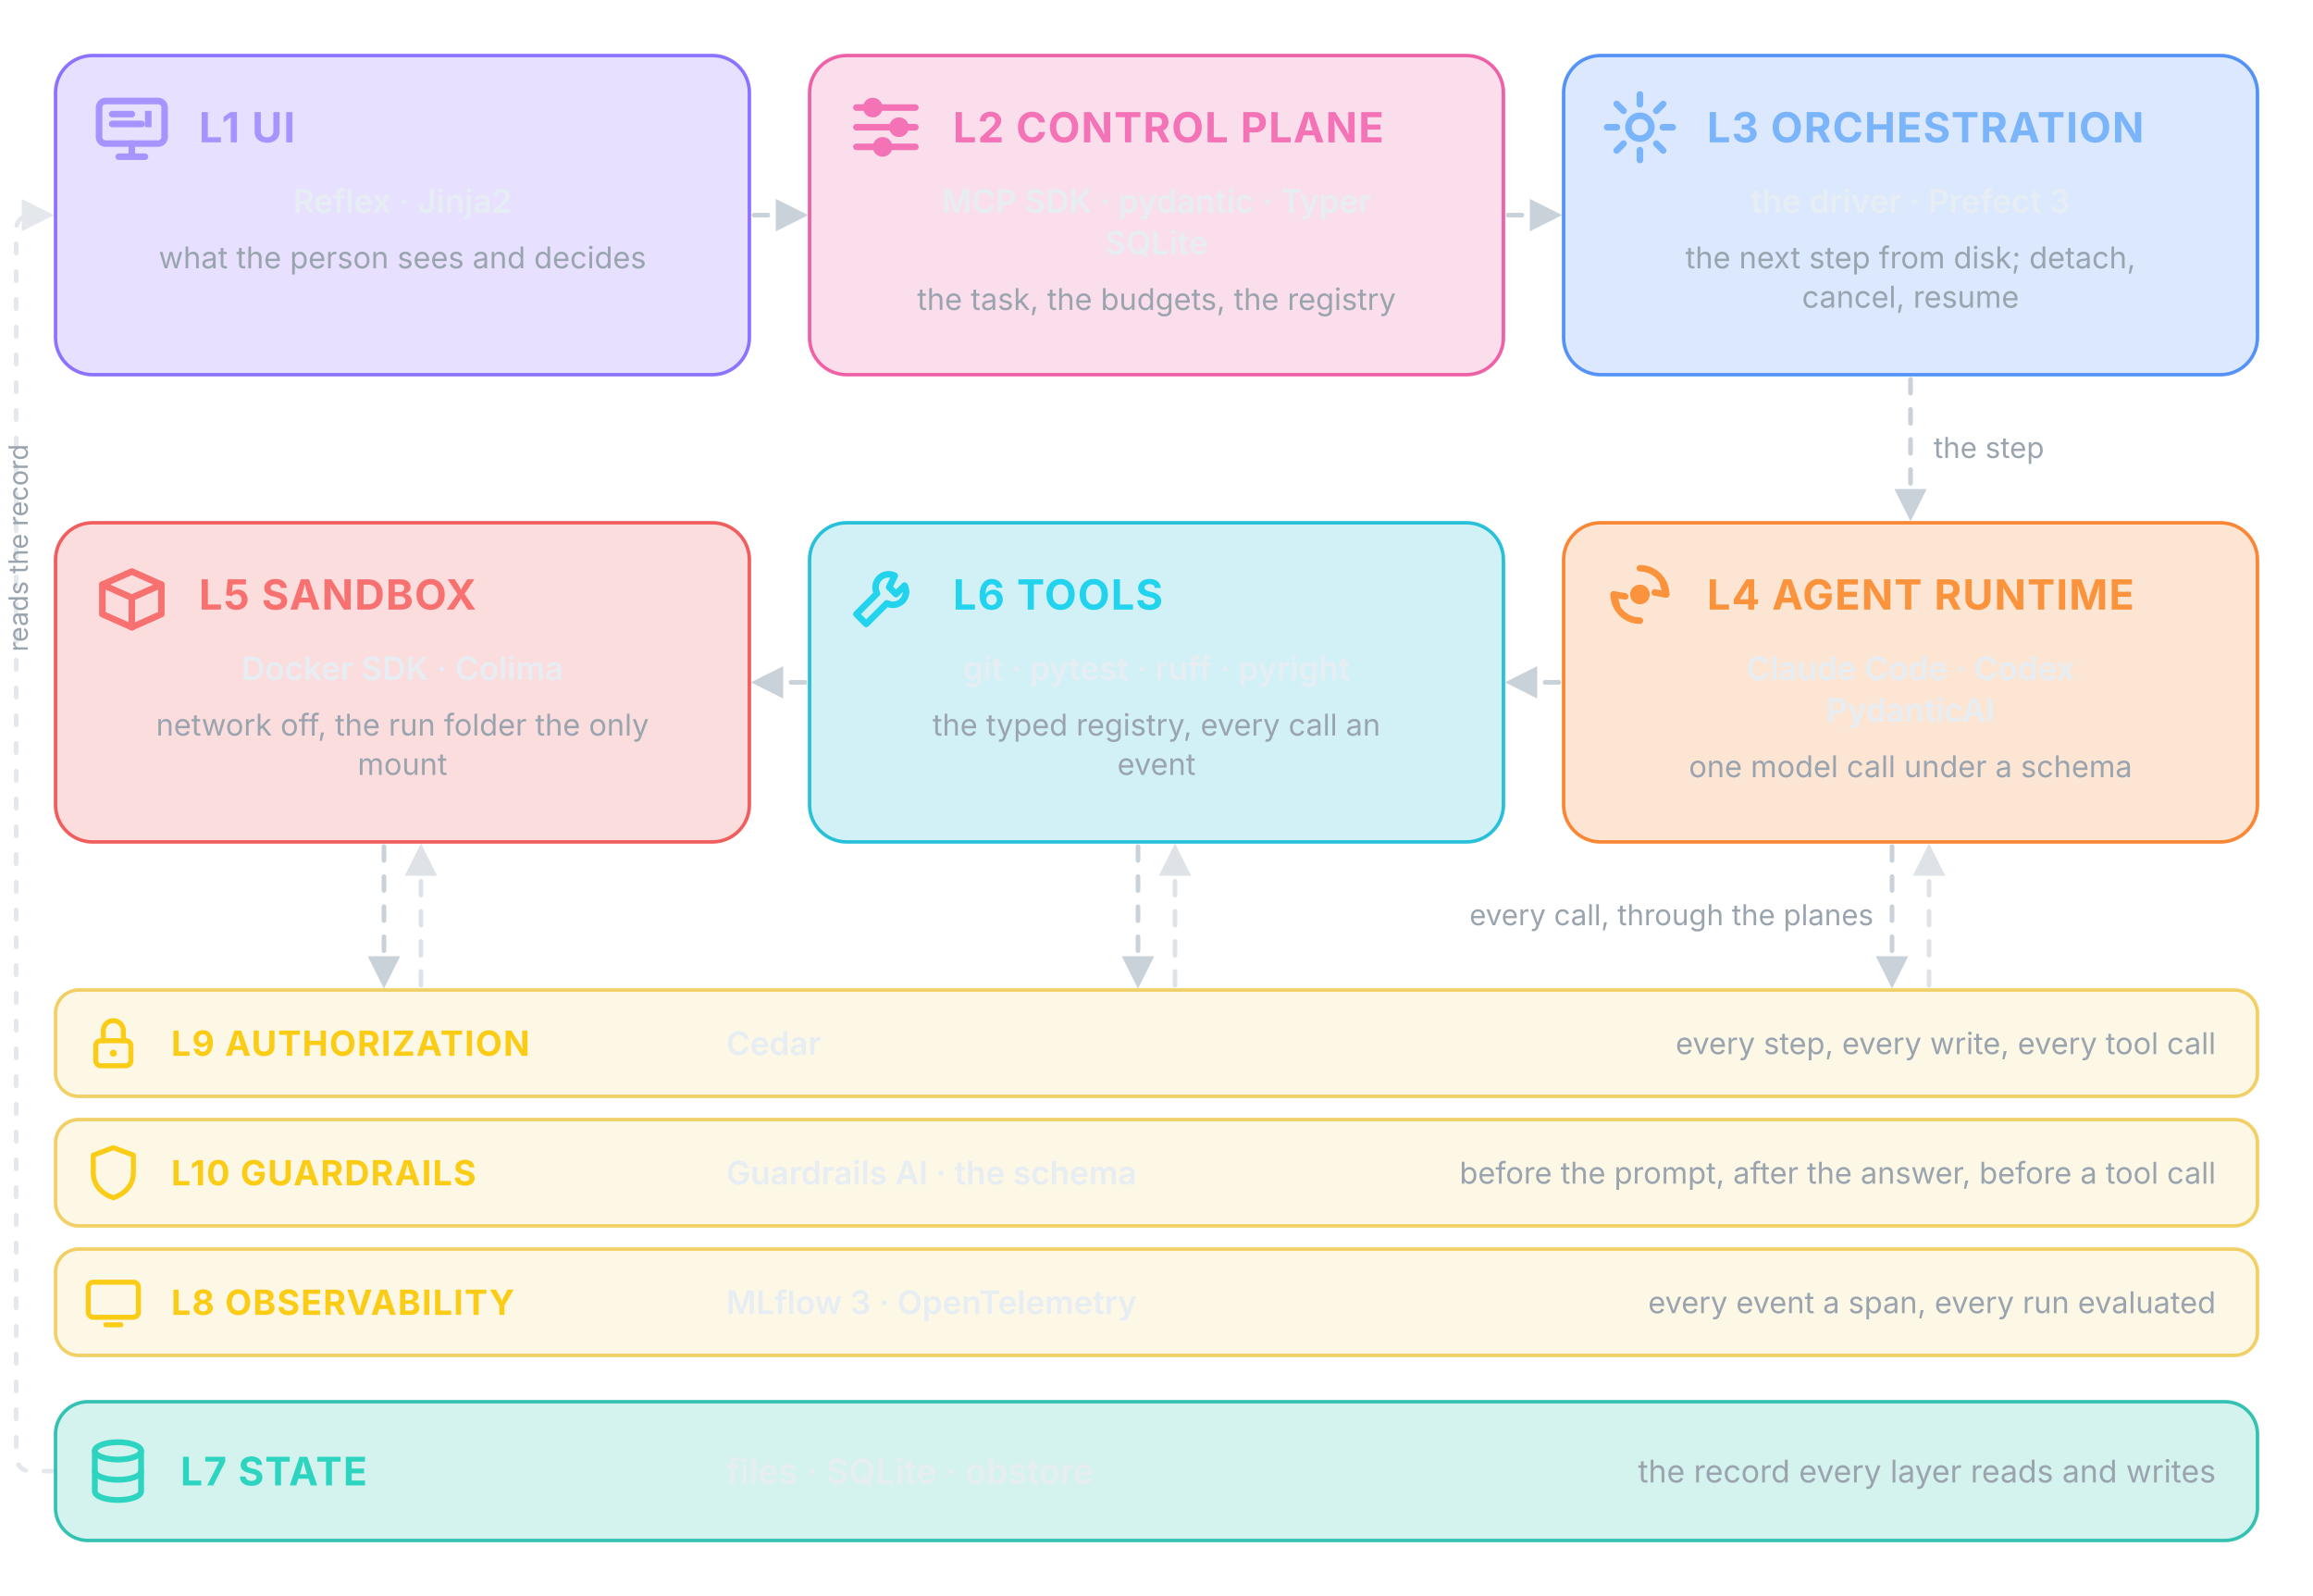
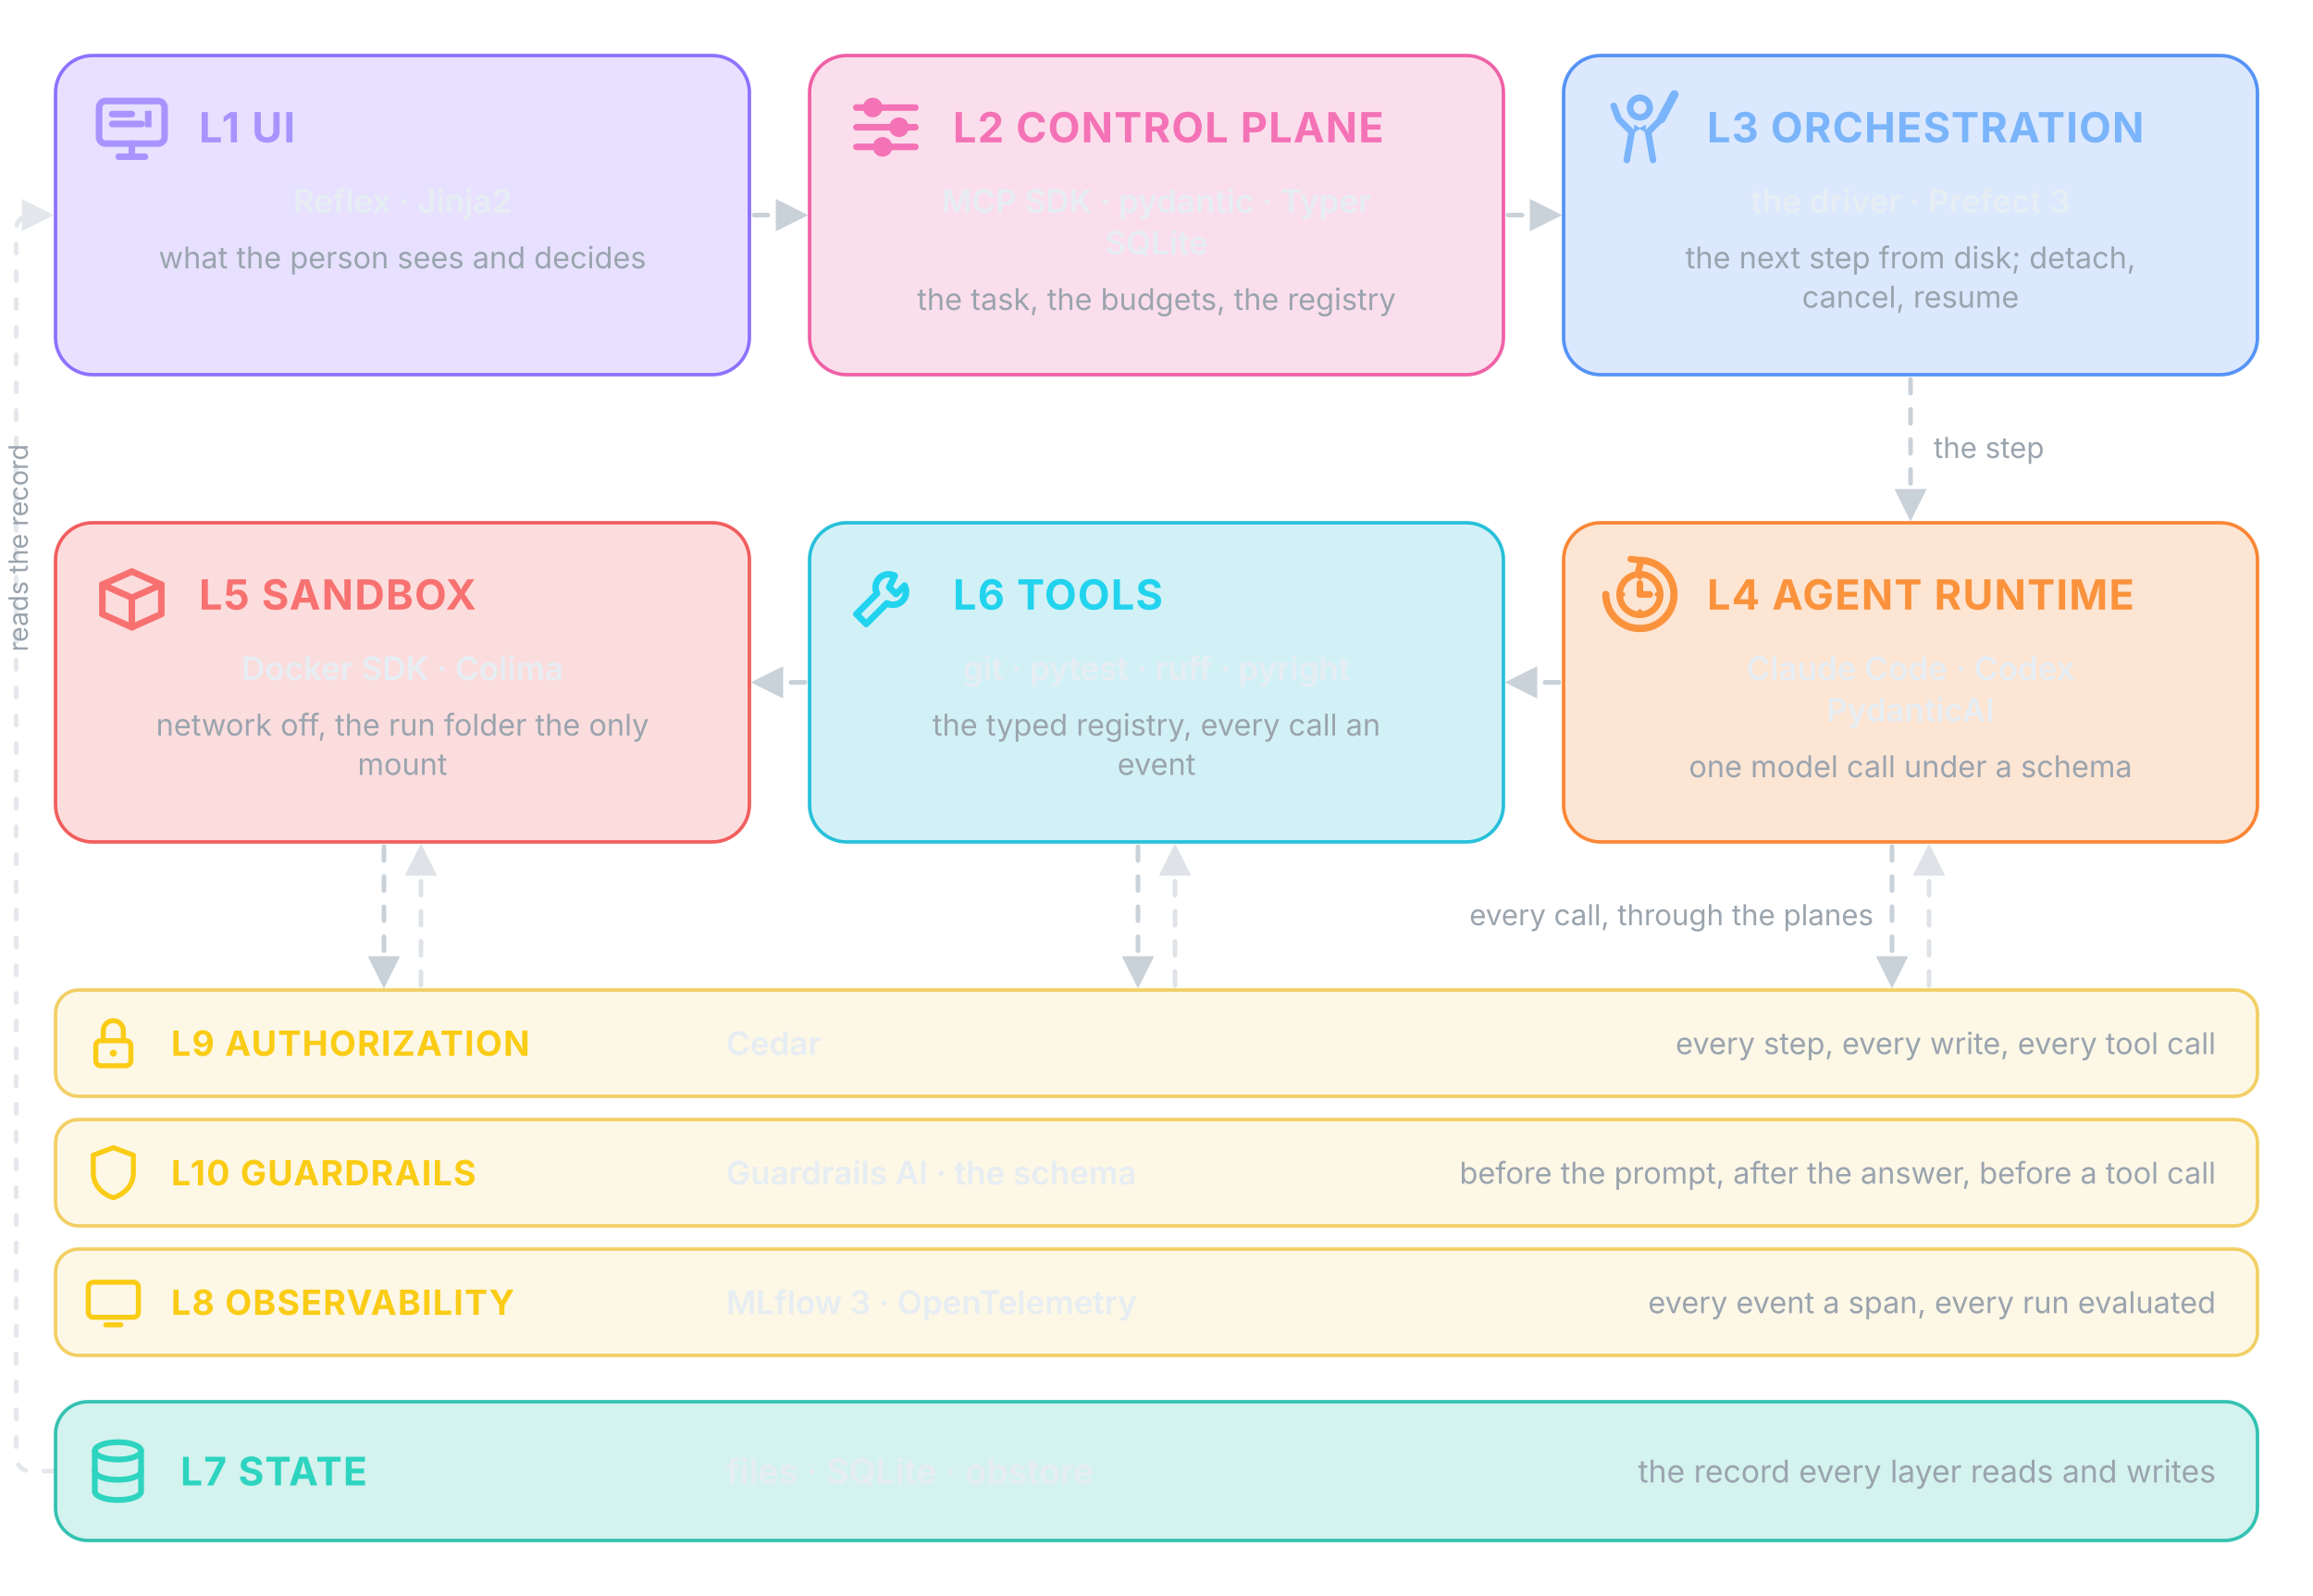
<svg xmlns="http://www.w3.org/2000/svg" viewBox="0 0 1000 690" width="1000" height="690" font-family="Inter, -apple-system, 'Segoe UI', Helvetica, Arial, sans-serif">
  <defs>
    <marker id="ah" viewBox="0 0 10 10" refX="9" refY="5" markerWidth="7" markerHeight="7" orient="auto-start-reverse">
      <path d="M0,0 L10,5 L0,10 z" fill="#c9d1d9" />
    </marker>
  </defs>
  <rect x="24" y="24" width="300" height="138" rx="16" fill="rgba(124,92,255,0.18)" stroke="rgba(124,92,255,0.85)" stroke-width="1.5" />
  <g transform="translate(40,38) scale(1.41667)" fill="none" stroke="#a894ff" stroke-width="2" stroke-linecap="round" stroke-linejoin="round">
    <rect x="2" y="4" width="20" height="13" rx="2" />
    <path d="M8 21h8M12 17v4" />
    <path d="M6 8h6M6 11h9" />
    <rect x="16" y="7" width="2" height="5" fill="#a894ff" stroke="none">
      <animate attributeName="opacity" values="1;0;1" dur="0.8s" repeatCount="indefinite" />
    </rect>
  </g>
  <text x="86" y="55" dominant-baseline="central" font-size="18" font-weight="700" letter-spacing="0.5" fill="#a894ff">L1  UI</text>
  <text x="174" y="92" text-anchor="middle" font-size="14" font-weight="600" fill="#e6edf3">Reflex · Jinja2</text>
  <text x="174" y="116" text-anchor="middle" font-size="13" fill="#9aa4ae">what the person sees and decides</text>
  <rect x="350" y="24" width="300" height="138" rx="16" fill="rgba(236,72,153,0.18)" stroke="rgba(236,72,153,0.85)" stroke-width="1.5" />
  <g transform="translate(366,38) scale(1.41667)" fill="none" stroke="#f472b6" stroke-width="2" stroke-linecap="round" stroke-linejoin="round">
    <path d="M3 6h18M3 12h18M3 18h18" />
    <circle cx="8" cy="6" r="2" fill="#f472b6">
      <animate attributeName="cx" values="8;14;8" dur="2s" repeatCount="indefinite" />
    </circle>
    <circle cx="16" cy="12" r="2" fill="#f472b6">
      <animate attributeName="cx" values="16;9;16" dur="2.5s" repeatCount="indefinite" />
    </circle>
    <circle cx="11" cy="18" r="2" fill="#f472b6">
      <animate attributeName="cx" values="11;17;11" dur="3s" repeatCount="indefinite" />
    </circle>
  </g>
  <text x="412" y="55" dominant-baseline="central" font-size="18" font-weight="700" letter-spacing="0.5" fill="#f472b6">L2  CONTROL PLANE</text>
  <text x="500" y="92" text-anchor="middle" font-size="14" font-weight="600" fill="#e6edf3">MCP SDK · pydantic · Typer</text>
  <text x="500" y="110" text-anchor="middle" font-size="14" font-weight="600" fill="#e6edf3">SQLite</text>
  <text x="500" y="134" text-anchor="middle" font-size="13" fill="#9aa4ae">the task, the budgets, the registry</text>
  <rect x="676" y="24" width="300" height="138" rx="16" fill="rgba(59,130,246,0.18)" stroke="rgba(59,130,246,0.85)" stroke-width="1.5" />
  <g transform="translate(692,38) scale(1.41667)" fill="none" stroke="#7ab4fb" stroke-width="2" stroke-linecap="round" stroke-linejoin="round">
+     <circle cx="12" cy="6" r="3" />
+     <path d="M10.2 11.2l1.8 1 1.8-1v2.4l-1.8-1-1.8 1z" fill="#7ab4fb" stroke="none" />
+     <path d="M9.5 13.5L8 22M14.5 13.5L16 22" />
    <g>
-       <circle cx="12" cy="12" r="3.5" />
-       <path d="M12 2v3M12 19v3M2 12h3M19 12h3M4.9 4.9l2.1 2.1M17 17l2.1 2.1M4.9 19.1L7 17M17 7l2.1-2.1" />
-       <animateTransform attributeName="transform" type="rotate" from="0 12 12" to="360 12 12" dur="4s" repeatCount="indefinite" />
+       <path d="M9 13L5.5 9.5 4 5.5" />
+       <animateTransform attributeName="transform" type="rotate" values="0 9 13;9 9 13;0 9 13;-7 9 13;0 9 13" dur="1.2s" repeatCount="indefinite" />
+     </g>
+     <g>
+       <path d="M15 13l3.5-3.5" />
+       <path d="M18.5 9.5L22.5 2" stroke-width="2.6" />
+       <animateTransform attributeName="transform" type="rotate" values="0 15 13;-28 15 13;0 15 13;18 15 13;0 15 13" dur="1.2s" repeatCount="indefinite" />
    </g>
  </g>
  <text x="738" y="55" dominant-baseline="central" font-size="18" font-weight="700" letter-spacing="0.5" fill="#7ab4fb">L3  ORCHESTRATION</text>
  <text x="826" y="92" text-anchor="middle" font-size="14" font-weight="600" fill="#e6edf3">the driver · Prefect 3</text>
  <text x="826" y="116" text-anchor="middle" font-size="13" fill="#9aa4ae">the next step from disk; detach,</text>
  <text x="826" y="133" text-anchor="middle" font-size="13" fill="#9aa4ae">cancel, resume</text>
  <rect x="676" y="226" width="300" height="138" rx="16" fill="rgba(249,115,22,0.18)" stroke="rgba(249,115,22,0.85)" stroke-width="1.5" />
  <g transform="translate(692,240) scale(1.41667)" fill="none" stroke="#fb923c" stroke-width="2" stroke-linecap="round" stroke-linejoin="round">
-     <circle cx="12" cy="12" r="3" fill="#fb923c" stroke="none">
-       <animate attributeName="r" values="3;3.8;3" dur="1.5s" repeatCount="indefinite" />
-     </circle>
+     <circle cx="12" cy="12" r="6.2" />
+     <circle cx="12" cy="6.8" r="0.7" fill="#fb923c" stroke="none" />
+     <circle cx="17.2" cy="12" r="0.7" fill="#fb923c" stroke="none" />
+     <circle cx="12" cy="17.2" r="0.7" fill="#fb923c" stroke="none" />
+     <circle cx="6.8" cy="12" r="0.7" fill="#fb923c" stroke="none" />
+     <path d="M12 12V8.6" />
    <g>
-       <path d="M20 12a8 8 0 0 0-8-8M4 12a8 8 0 0 0 8 8" />
-       <path d="M19 8.5l1 3.5-3.5-.6M5 15.5l-1-3.5 3.5.6" />
-       <animateTransform attributeName="transform" type="rotate" from="0 12 12" to="360 12 12" dur="2s" repeatCount="indefinite" />
+       <path d="M12 12h3" />
+       <animateTransform attributeName="transform" type="rotate" from="0 12 12" to="360 12 12" dur="4s" repeatCount="indefinite" />
+     </g>
+     <g>
+       <path d="M12 1.6A10.4 10.4 0 1 1 1.6 12" stroke-width="2.2" />
+       <path d="M9.2 1.2L12.4 1.6 11.6 4.6" />
+       <animateTransform attributeName="transform" type="rotate" from="0 12 12" to="360 12 12" dur="3s" repeatCount="indefinite" />
    </g>
  </g>
  <text x="738" y="257" dominant-baseline="central" font-size="18" font-weight="700" letter-spacing="0.5" fill="#fb923c">L4  AGENT RUNTIME</text>
  <text x="826" y="294" text-anchor="middle" font-size="14" font-weight="600" fill="#e6edf3">Claude Code · Codex</text>
  <text x="826" y="312" text-anchor="middle" font-size="14" font-weight="600" fill="#e6edf3">PydanticAI</text>
  <text x="826" y="336" text-anchor="middle" font-size="13" fill="#9aa4ae">one model call under a schema</text>
  <rect x="350" y="226" width="300" height="138" rx="16" fill="rgba(6,182,212,0.18)" stroke="rgba(6,182,212,0.85)" stroke-width="1.5" />
  <g transform="translate(366,240) scale(1.41667)" fill="none" stroke="#22d3ee" stroke-width="2" stroke-linecap="round" stroke-linejoin="round">
    <g>
      <path d="M14.7 6.3a4 4 0 0 0-5.4 5.4L3 18l3 3 6.3-6.3a4 4 0 0 0 5.4-5.4l-2.6 2.6-2.1-2.1z" />
      <animateTransform attributeName="transform" type="rotate" values="0 12 12;-14 12 12;0 12 12" dur="1.3s" repeatCount="indefinite" />
    </g>
  </g>
  <text x="412" y="257" dominant-baseline="central" font-size="18" font-weight="700" letter-spacing="0.5" fill="#22d3ee">L6  TOOLS</text>
  <text x="500" y="294" text-anchor="middle" font-size="14" font-weight="600" fill="#e6edf3">git · pytest · ruff · pyright</text>
  <text x="500" y="318" text-anchor="middle" font-size="13" fill="#9aa4ae">the typed registry, every call an</text>
  <text x="500" y="335" text-anchor="middle" font-size="13" fill="#9aa4ae">event</text>
  <rect x="24" y="226" width="300" height="138" rx="16" fill="rgba(239,68,68,0.18)" stroke="rgba(239,68,68,0.85)" stroke-width="1.5" />
  <g transform="translate(40,240) scale(1.41667)" fill="none" stroke="#f87171" stroke-width="2" stroke-linecap="round" stroke-linejoin="round">
    <path d="M3 9v9l9 4 9-4V9" />
    <path d="M12 22V13" />
    <g>
      <path d="M3 9l9-4 9 4-9 4z" />
      <animateTransform attributeName="transform" type="translate" values="0 0;0 -1.5;0 0" dur="1.5s" repeatCount="indefinite" />
    </g>
  </g>
  <text x="86" y="257" dominant-baseline="central" font-size="18" font-weight="700" letter-spacing="0.5" fill="#f87171">L5  SANDBOX</text>
  <text x="174" y="294" text-anchor="middle" font-size="14" font-weight="600" fill="#e6edf3">Docker SDK · Colima</text>
  <text x="174" y="318" text-anchor="middle" font-size="13" fill="#9aa4ae">network off, the run folder the only</text>
  <text x="174" y="335" text-anchor="middle" font-size="13" fill="#9aa4ae">mount</text>
  <line x1="326" y1="93" x2="348" y2="93" stroke="#c9d1d9" stroke-width="2" stroke-linecap="round" stroke-dasharray="6 7" opacity="1" marker-end="url(#ah)">
    <animate attributeName="stroke-dashoffset" from="26" to="0" dur="0.8s" repeatCount="indefinite" />
  </line>
  <line x1="652" y1="93" x2="674" y2="93" stroke="#c9d1d9" stroke-width="2" stroke-linecap="round" stroke-dasharray="6 7" opacity="1" marker-end="url(#ah)">
    <animate attributeName="stroke-dashoffset" from="26" to="0" dur="0.8s" repeatCount="indefinite" />
  </line>
  <line x1="826" y1="164" x2="826" y2="224" stroke="#c9d1d9" stroke-width="2" stroke-linecap="round" stroke-dasharray="6 7" opacity="1" marker-end="url(#ah)">
    <animate attributeName="stroke-dashoffset" from="26" to="0" dur="0.8s" repeatCount="indefinite" />
  </line>
  <text x="836" y="198" text-anchor="start" font-size="12.5" fill="#9aa4ae">the step</text>
  <line x1="674" y1="295" x2="652" y2="295" stroke="#c9d1d9" stroke-width="2" stroke-linecap="round" stroke-dasharray="6 7" opacity="1" marker-end="url(#ah)">
    <animate attributeName="stroke-dashoffset" from="26" to="0" dur="0.8s" repeatCount="indefinite" />
  </line>
  <line x1="348" y1="295" x2="326" y2="295" stroke="#c9d1d9" stroke-width="2" stroke-linecap="round" stroke-dasharray="6 7" opacity="1" marker-end="url(#ah)">
    <animate attributeName="stroke-dashoffset" from="26" to="0" dur="0.8s" repeatCount="indefinite" />
  </line>
  <line x1="818" y1="366" x2="818" y2="426" stroke="#c9d1d9" stroke-width="2" stroke-linecap="round" stroke-dasharray="6 7" opacity="1" marker-end="url(#ah)">
    <animate attributeName="stroke-dashoffset" from="26" to="0" dur="0.6s" repeatCount="indefinite" />
  </line>
  <text x="810" y="400" text-anchor="end" font-size="12.5" fill="#9aa4ae">every call, through the planes</text>
  <line x1="834" y1="426" x2="834" y2="366" stroke="#c9d1d9" stroke-width="2" stroke-linecap="round" stroke-dasharray="6 7" opacity="0.6" marker-end="url(#ah)">
    <animate attributeName="stroke-dashoffset" from="26" to="0" dur="0.6s" repeatCount="indefinite" />
  </line>
  <line x1="492" y1="366" x2="492" y2="426" stroke="#c9d1d9" stroke-width="2" stroke-linecap="round" stroke-dasharray="6 7" opacity="1" marker-end="url(#ah)">
    <animate attributeName="stroke-dashoffset" from="26" to="0" dur="0.6s" repeatCount="indefinite" />
  </line>
  <line x1="508" y1="426" x2="508" y2="366" stroke="#c9d1d9" stroke-width="2" stroke-linecap="round" stroke-dasharray="6 7" opacity="0.6" marker-end="url(#ah)">
    <animate attributeName="stroke-dashoffset" from="26" to="0" dur="0.6s" repeatCount="indefinite" />
  </line>
  <line x1="166" y1="366" x2="166" y2="426" stroke="#c9d1d9" stroke-width="2" stroke-linecap="round" stroke-dasharray="6 7" opacity="1" marker-end="url(#ah)">
    <animate attributeName="stroke-dashoffset" from="26" to="0" dur="0.6s" repeatCount="indefinite" />
  </line>
  <line x1="182" y1="426" x2="182" y2="366" stroke="#c9d1d9" stroke-width="2" stroke-linecap="round" stroke-dasharray="6 7" opacity="0.6" marker-end="url(#ah)">
    <animate attributeName="stroke-dashoffset" from="26" to="0" dur="0.6s" repeatCount="indefinite" />
  </line>
  <path d="M23,636 H13 A6,6 0 0 1 7,630 V99 A6,6 0 0 1 13,93 H22" fill="none" stroke="#c9d1d9" stroke-width="2" stroke-linecap="round" stroke-dasharray="4 8" opacity="0.5" marker-end="url(#ah)">
    <animate attributeName="stroke-dashoffset" from="24" to="0" dur="1.2s" repeatCount="indefinite" />
  </path>
  <text x="12" y="192" font-size="11.5" fill="#9aa4ae" transform="rotate(-90 12,192)" text-anchor="end">reads the record</text>
  <rect x="24" y="428" width="952" height="46" rx="10" fill="rgba(234,179,8,0.1)" stroke="rgba(234,179,8,0.6)" stroke-width="1.5">
    <animate attributeName="fill" values="rgba(234,179,8,0.1);rgba(234,179,8,0.2);rgba(234,179,8,0.1)" dur="3s" repeatCount="indefinite" />
  </rect>
  <g transform="translate(36,438) scale(1.08333)" fill="none" stroke="#facc15" stroke-width="2" stroke-linecap="round" stroke-linejoin="round">
    <g>
      <rect x="5" y="11" width="14" height="10" rx="2" />
      <path d="M8 11V7a4 4 0 0 1 8 0v4" />
      <circle cx="12" cy="16" r="1.4" fill="#facc15" stroke="none" />
      <animateTransform attributeName="transform" type="rotate" values="0 12 16;-7 12 16;0 12 16;7 12 16;0 12 16" dur="1.8s" repeatCount="indefinite" />
    </g>
  </g>
  <text x="74" y="451" dominant-baseline="central" font-size="15" font-weight="700" letter-spacing="0.5" fill="#facc15">L9  AUTHORIZATION</text>
  <text x="314" y="451" dominant-baseline="central" font-size="14" font-weight="600" fill="#e6edf3">Cedar</text>
  <text x="958" y="451" dominant-baseline="central" text-anchor="end" font-size="13" fill="#9aa4ae">every step, every write, every tool call</text>
  <rect x="24" y="484" width="952" height="46" rx="10" fill="rgba(234,179,8,0.1)" stroke="rgba(234,179,8,0.6)" stroke-width="1.5">
    <animate attributeName="fill" values="rgba(234,179,8,0.1);rgba(234,179,8,0.2);rgba(234,179,8,0.1)" dur="3s" repeatCount="indefinite" />
  </rect>
  <g transform="translate(36,494) scale(1.08333)" fill="none" stroke="#facc15" stroke-width="2" stroke-linecap="round" stroke-linejoin="round">
    <path d="M12 2l8 3v7c0 5-3.5 8.5-8 10-4.5-1.5-8-5-8-10V5z" />
    <path d="M8.5 12.5l2.3 2.3L15.5 10" stroke-dasharray="12" stroke-dashoffset="12">
      <animate attributeName="stroke-dashoffset" values="12;0;0;12" keyTimes="0;0.4;0.8;1" dur="1.5s" repeatCount="indefinite" />
    </path>
  </g>
  <text x="74" y="507" dominant-baseline="central" font-size="15" font-weight="700" letter-spacing="0.5" fill="#facc15">L10  GUARDRAILS</text>
  <text x="314" y="507" dominant-baseline="central" font-size="14" font-weight="600" fill="#e6edf3">Guardrails AI · the schema</text>
  <text x="958" y="507" dominant-baseline="central" text-anchor="end" font-size="13" fill="#9aa4ae">before the prompt, after the answer, before a tool call</text>
  <rect x="24" y="540" width="952" height="46" rx="10" fill="rgba(234,179,8,0.1)" stroke="rgba(234,179,8,0.6)" stroke-width="1.5">
    <animate attributeName="fill" values="rgba(234,179,8,0.1);rgba(234,179,8,0.2);rgba(234,179,8,0.1)" dur="3s" repeatCount="indefinite" />
  </rect>
  <g transform="translate(36,550) scale(1.08333)" fill="none" stroke="#facc15" stroke-width="2" stroke-linecap="round" stroke-linejoin="round">
    <rect x="2" y="4" width="20" height="14" rx="2" />
    <path d="M4 12h3l2-5 3 10 2-6 2 3h4" stroke-dasharray="40" stroke-dashoffset="40">
      <animate attributeName="stroke-dashoffset" values="40;0" dur="1.2s" repeatCount="indefinite" />
    </path>
    <path d="M9 21h6" />
  </g>
  <text x="74" y="563" dominant-baseline="central" font-size="15" font-weight="700" letter-spacing="0.5" fill="#facc15">L8  OBSERVABILITY</text>
  <text x="314" y="563" dominant-baseline="central" font-size="14" font-weight="600" fill="#e6edf3">MLflow 3 · OpenTelemetry</text>
  <text x="958" y="563" dominant-baseline="central" text-anchor="end" font-size="13" fill="#9aa4ae">every event a span, every run evaluated</text>
  <rect x="24" y="606" width="952" height="60" rx="14" fill="rgba(20,184,166,0.18)" stroke="rgba(20,184,166,0.85)" stroke-width="1.5" />
  <g transform="translate(36,621) scale(1.25)" fill="none" stroke="#2dd4bf" stroke-width="2" stroke-linecap="round" stroke-linejoin="round">
    <ellipse cx="12" cy="5" rx="8" ry="3" />
    <path d="M4 5v14c0 1.7 3.6 3 8 3s8-1.3 8-3V5" />
    <path d="M4 12c0 1.7 3.6 3 8 3s8-1.3 8-3">
      <animate attributeName="opacity" values="1;0.3;1" dur="1.5s" repeatCount="indefinite" />
    </path>
  </g>
  <text x="78" y="636" dominant-baseline="central" font-size="17" font-weight="700" letter-spacing="0.5" fill="#2dd4bf">L7  STATE</text>
  <text x="314" y="636" dominant-baseline="central" font-size="15" font-weight="600" fill="#e6edf3">files · SQLite · obstore</text>
  <text x="958" y="636" dominant-baseline="central" text-anchor="end" font-size="13.5" fill="#9aa4ae">the record every layer reads and writes</text>
</svg>
